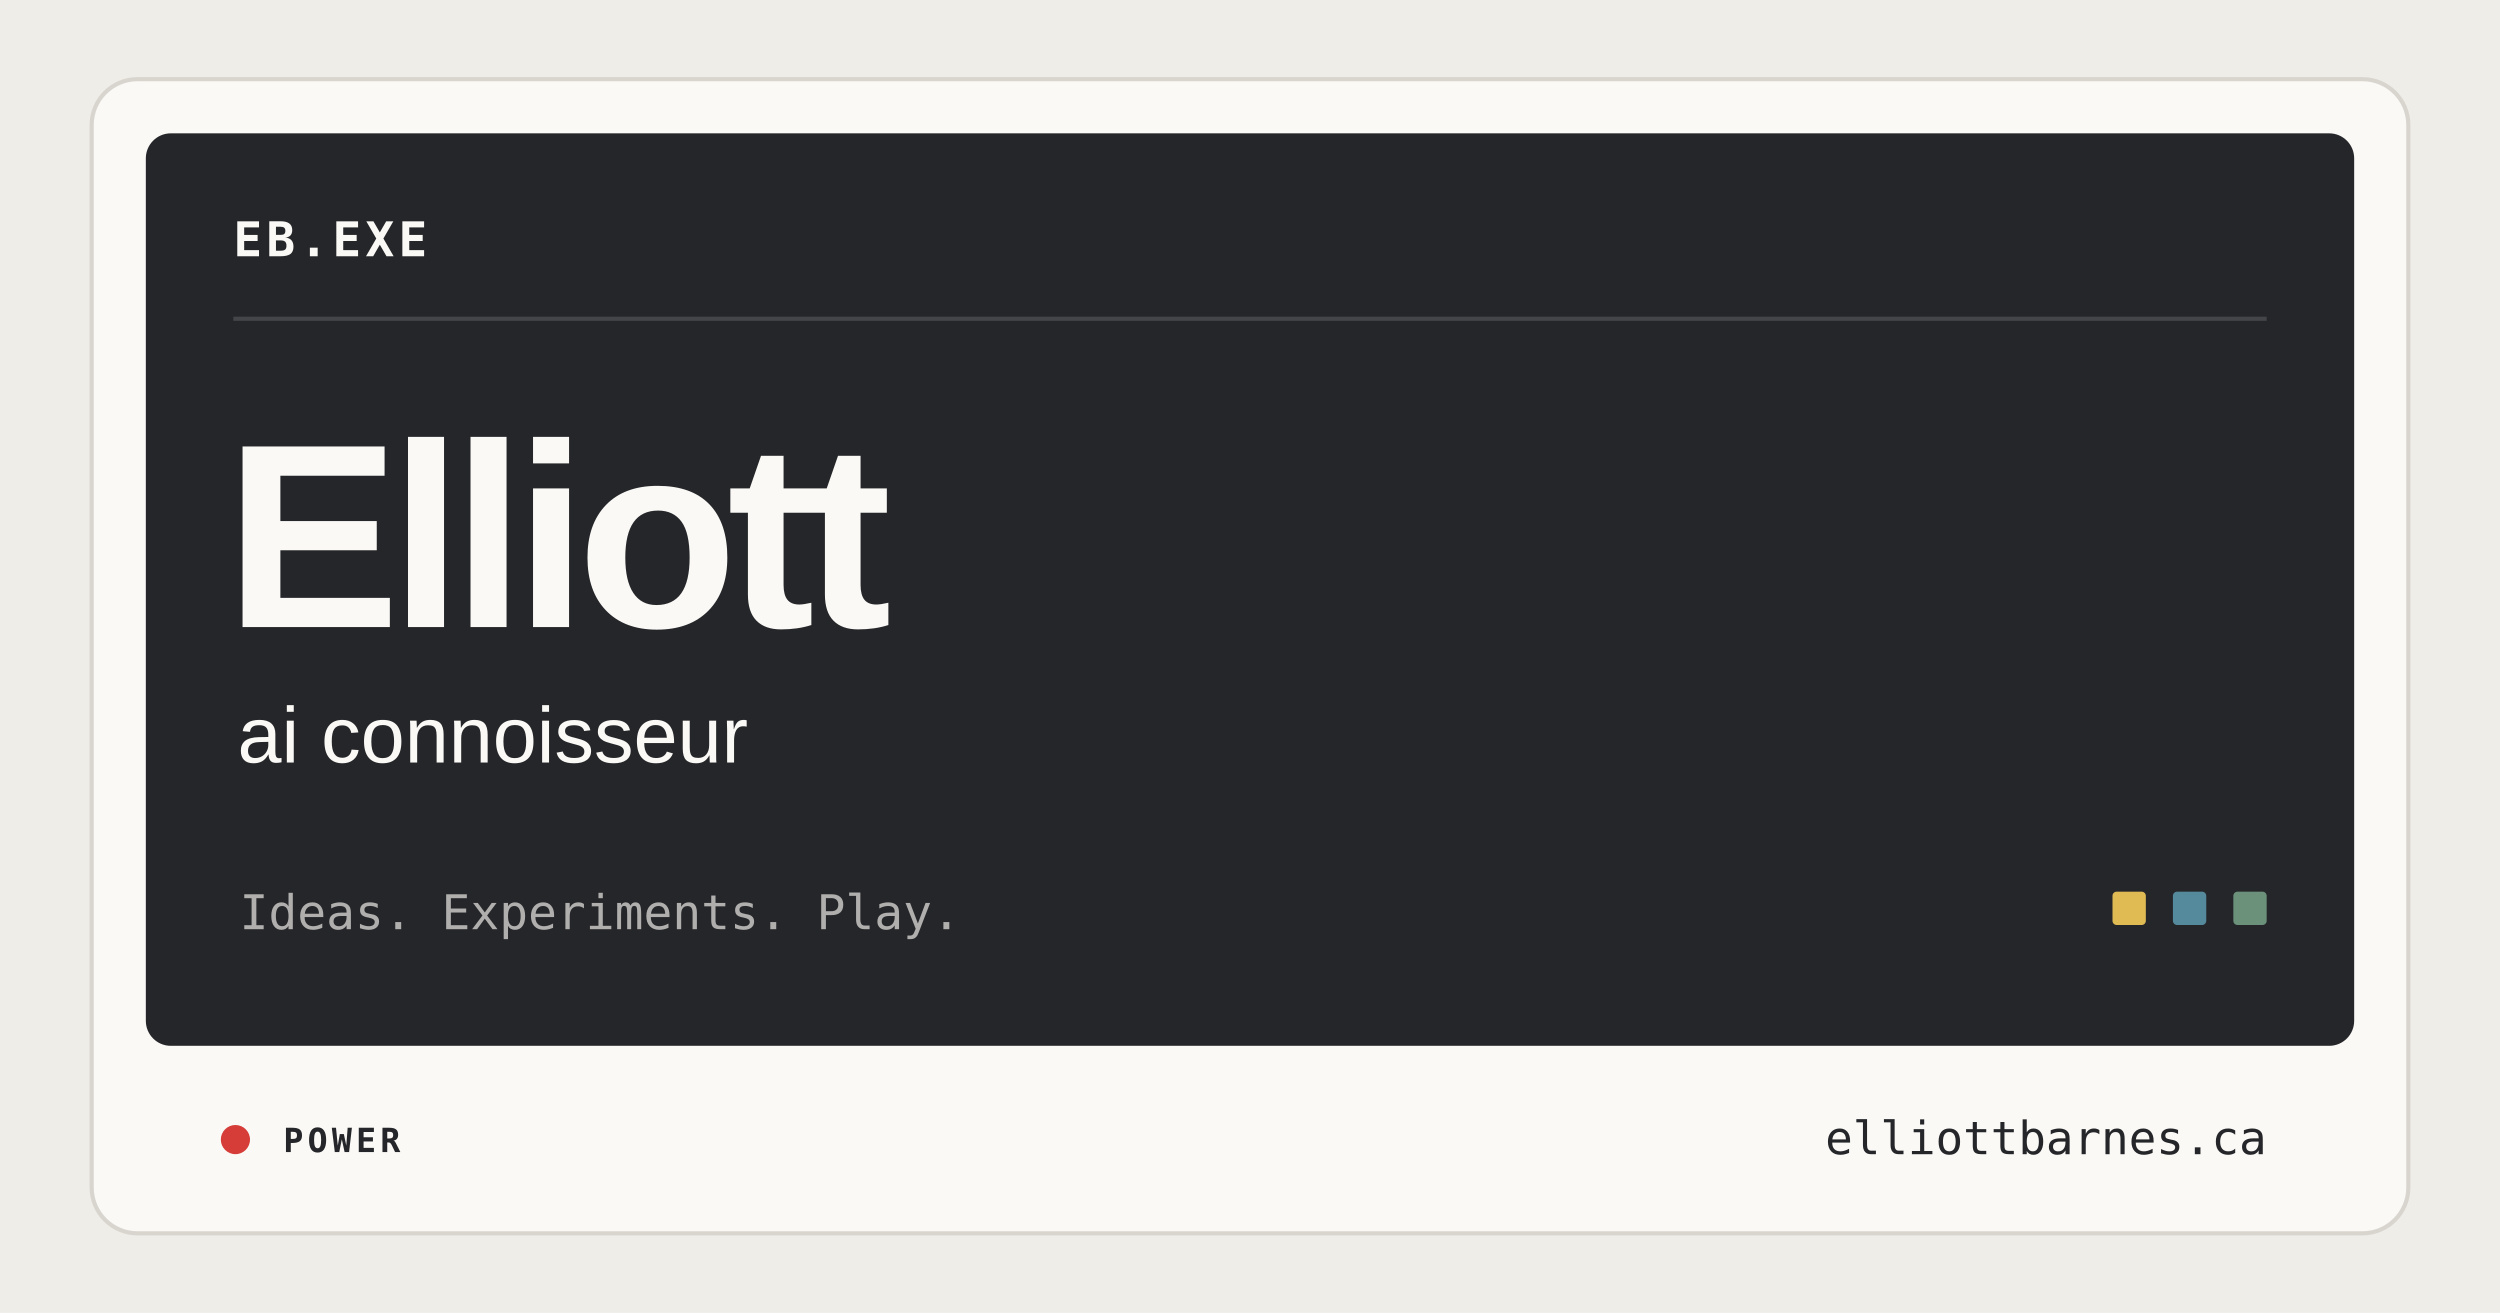
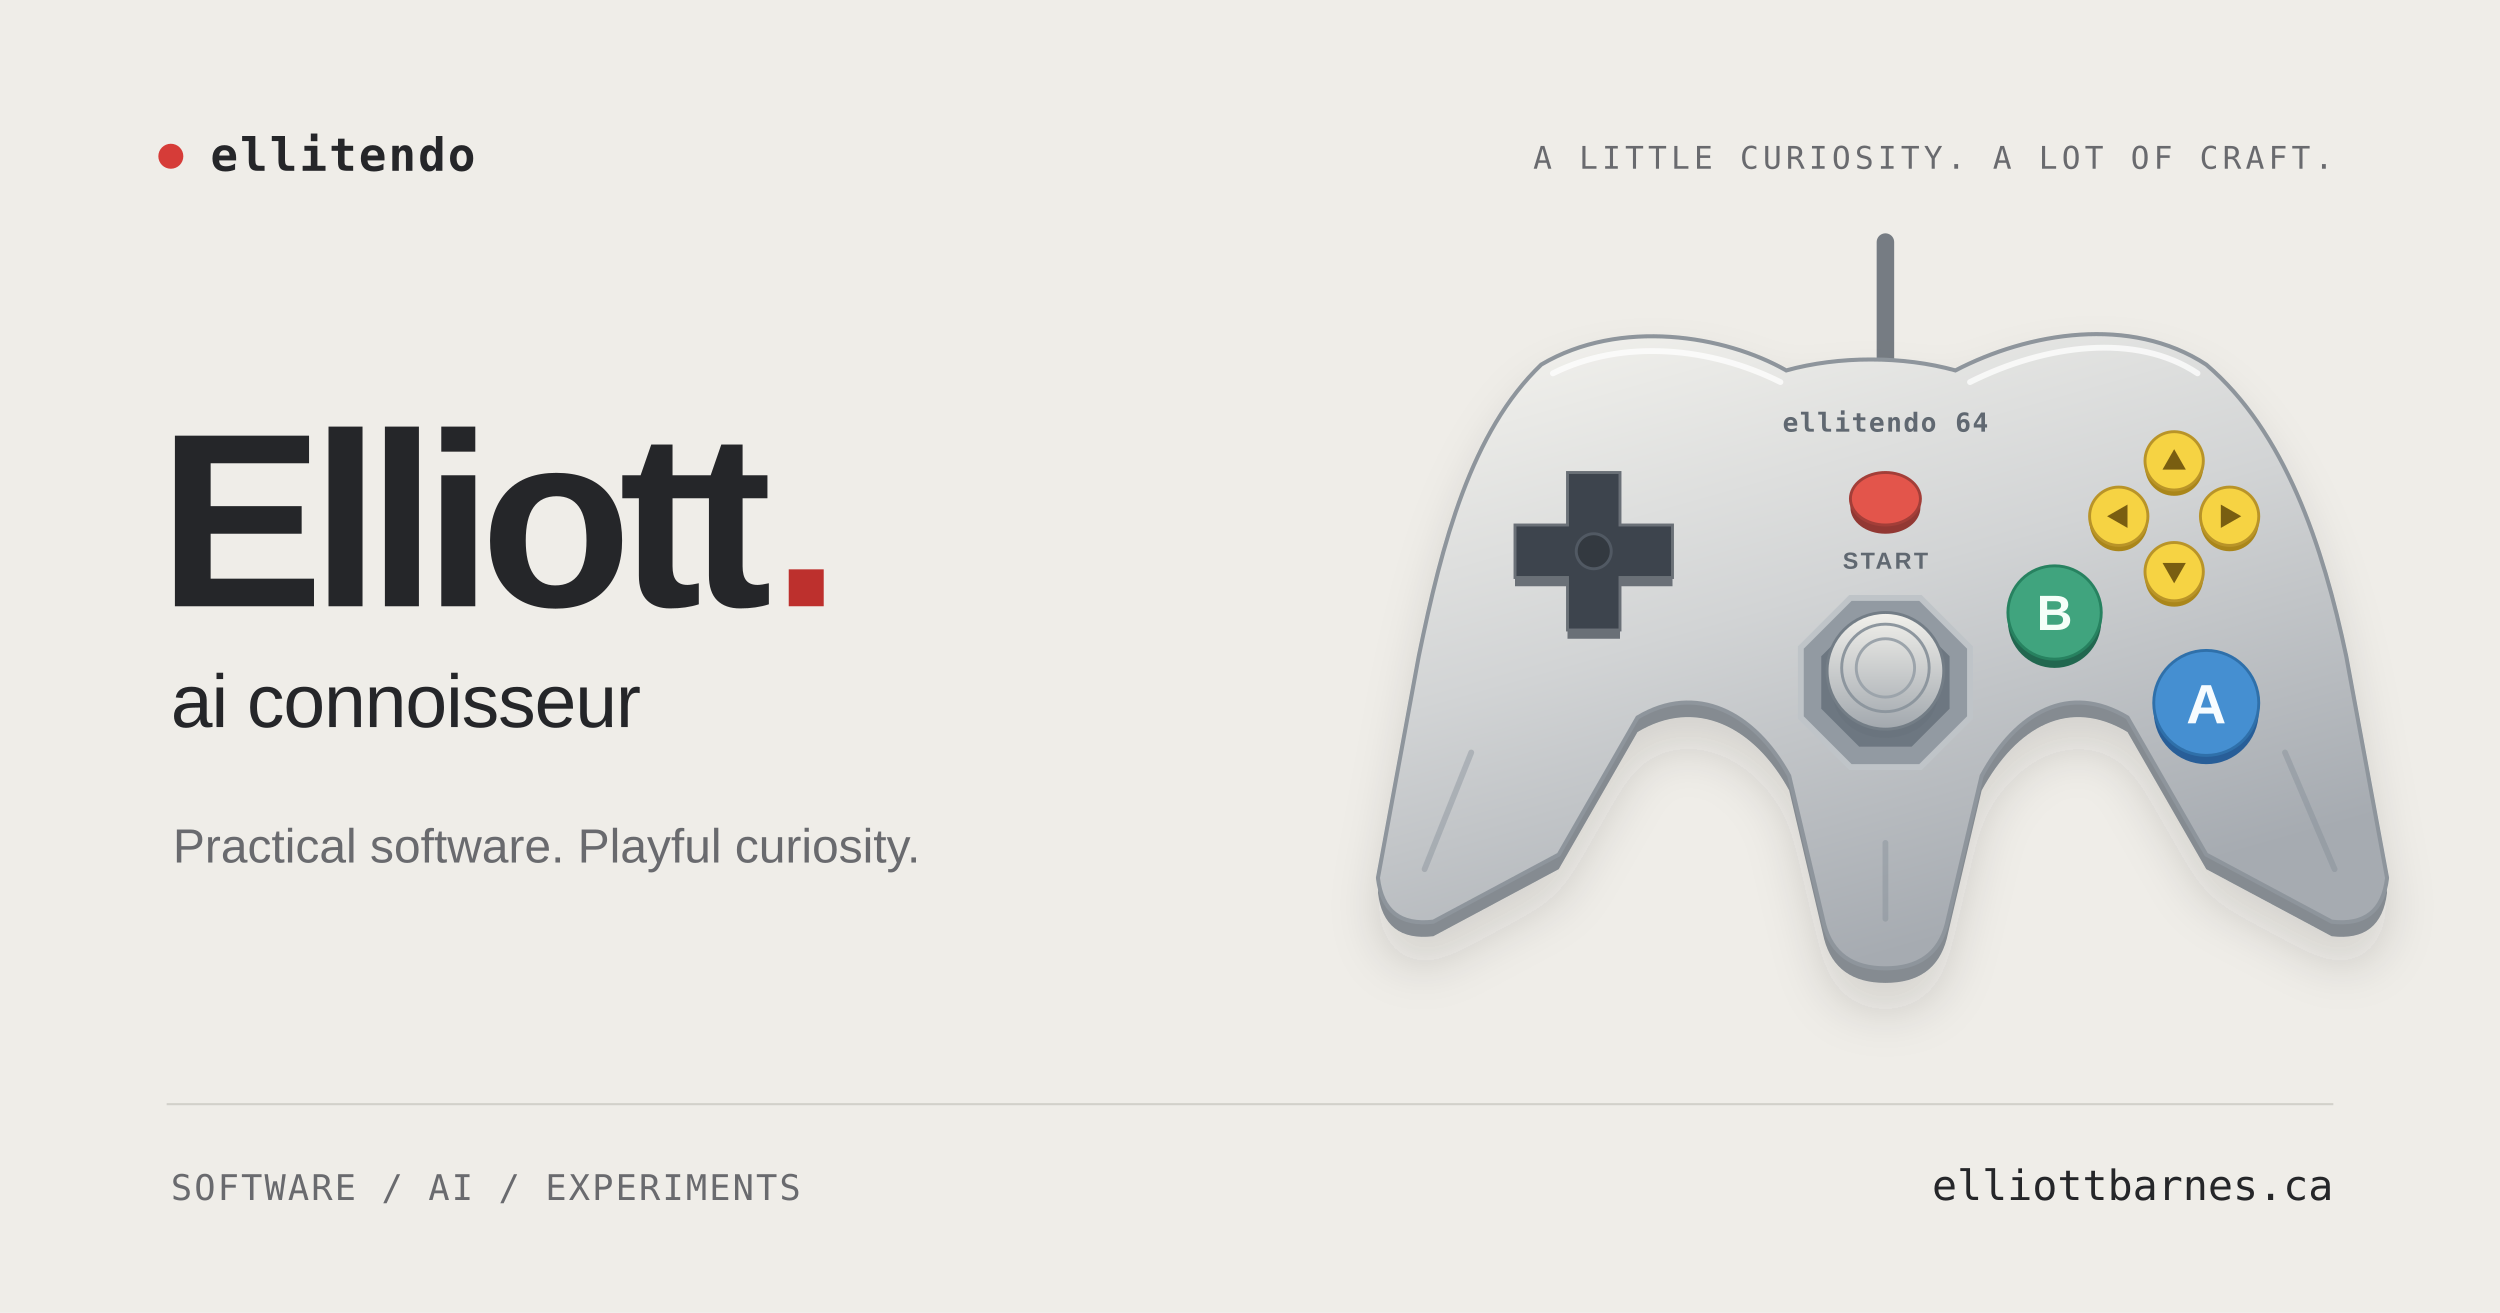
<svg xmlns="http://www.w3.org/2000/svg" width="1200" height="630" viewBox="0 0 1200 630" role="img" aria-labelledby="title desc">
+   <defs>
+     <linearGradient id="shell-color" x1="0" y1="0" x2=".45" y2="1">
+       <stop stop-color="#f5f4ef" />
+       <stop offset=".5" stop-color="#d2d4d5" />
+       <stop offset="1" stop-color="#a6abb1" />
+     </linearGradient>
+     <linearGradient id="stick-color" x1="0" y1="0" x2="0" y2="1">
+       <stop stop-color="#f2f1ec" />
+       <stop offset="1" stop-color="#a2a8ae" />
+     </linearGradient>
+     <filter id="shadow" x="-20%" y="-20%" width="140%" height="160%">
+       <feDropShadow dx="0" dy="10" stdDeviation="8" flood-color="#252629" flood-opacity=".14" />
+     </filter>
+     <path id="controller-shell" d="M77 45C104 29 140 35 161 47C179 42 201 42 219 47C244 34 279 28 305 45C332 68 345 107 353 145L367 221Q365 238 348 236L305 213L278 166C258 154 240 164 228 186L216 237Q212 252 195 252Q178 252 174 237L162 186C150 164 130 154 110 166L83 213L40 236Q23 238 21 221L35 145C43 106 53 68 77 45Z" />
+   </defs>
  <rect width="1200" height="630" fill="#efede8" />
-   <rect x="44" y="38" width="1112" height="554" rx="22" fill="#faf9f6" stroke="#d8d5cf" stroke-width="2" />
-   <rect x="70" y="64" width="1060" height="438" rx="12" fill="#252629" />
-   <text x="112" y="123" fill="#faf9f6" font-family="monospace" font-size="23" font-weight="700" letter-spacing="2">EB.EXE</text>
-   <path d="M112 153h976" stroke="#faf9f6" stroke-opacity=".15" stroke-width="2" />
-   <text x="108" y="301" fill="#faf9f6" font-family="Arial, Helvetica, sans-serif" font-size="126" font-weight="700" letter-spacing="-5">Elliott</text>
-   <text x="114" y="366" fill="#faf9f6" font-family="Arial, Helvetica, sans-serif" font-size="38">ai connoisseur</text>
-   <text x="115" y="446" fill="#faf9f6" fill-opacity=".65" font-family="monospace" font-size="23">Ideas. Experiments. Play.</text>
-   <rect x="1014" y="428" width="16" height="16" rx="2" fill="#e0bb54" />
-   <rect x="1043" y="428" width="16" height="16" rx="2" fill="#558a9c" />
-   <rect x="1072" y="428" width="16" height="16" rx="2" fill="#6b917b" />
-   <circle cx="113" cy="547" r="7" fill="#d63c38" />
-   <text x="136" y="553" fill="#252629" font-family="monospace" font-size="16" font-weight="700" letter-spacing="2">POWER</text>
-   <text x="1088" y="554" text-anchor="end" fill="#252629" font-family="monospace" font-size="22">elliottbarnes.ca</text>
+   <circle cx="82" cy="75" r="6" fill="#d63c38" />
+   <text x="101" y="82" fill="#252629" font-family="monospace" font-size="22" font-weight="700" letter-spacing="1">ellitendo</text>
+   <text x="1120" y="81" text-anchor="end" fill="#696a6e" font-family="monospace" font-size="15" letter-spacing="2">A LITTLE CURIOSITY. A LOT OF CRAFT.</text>
+   <text x="76" y="291" fill="#252629" font-family="Arial, Helvetica, sans-serif" font-size="119" font-weight="700" letter-spacing="-6">Elliott<tspan fill="#bd302d">.</tspan>
+   </text>
+   <text x="82" y="349" fill="#252629" font-family="Arial, Helvetica, sans-serif" font-size="36" letter-spacing="-.5">ai connoisseur</text>
+   <text x="83" y="414" fill="#696a6e" font-family="Arial, Helvetica, sans-serif" font-size="23">Practical software. Playful curiosity.</text>
+   <g transform="translate(632 112) scale(1.4)">
+     <path d="M195 3V48" fill="none" stroke="#767c83" stroke-width="6" stroke-linecap="round" />
+     <g filter="url(#shadow)">
+       <use href="#controller-shell" transform="translate(0 5)" fill="#858b91" />
+       <use href="#controller-shell" fill="url(#shell-color)" stroke="#8e959c" stroke-width="1.4" />
+     </g>
+     <path d="M81 48C105 36 135 39 159 51M224 51C250 38 281 34 302 48" fill="none" stroke="#fff" stroke-opacity=".75" stroke-width="2" stroke-linecap="round" />
+     <path d="M53 178L37 218M332 178L349 218M195 209V235" fill="none" stroke="#818b94" stroke-opacity=".4" stroke-width="2" stroke-linecap="round" />
+     <text x="195" y="68" text-anchor="middle" fill="#606871" font-family="monospace" font-size="9" font-weight="700" letter-spacing=".5">ellitendo 64</text>
+     <path d="M86 82h18v18h18v18h-18v18H86v-18H68v-18h18Z" transform="translate(0 3)" fill="#6a7077" />
+     <path d="M86 82h18v18h18v18h-18v18H86v-18H68v-18h18Z" fill="#3d444d" stroke="#6a7077" stroke-width="1" />
+     <circle cx="95" cy="109" r="6" fill="#333940" stroke="#515963" />
+     <ellipse cx="195" cy="94" rx="12" ry="9" fill="#923833" />
+     <ellipse cx="195" cy="91" rx="12" ry="9" fill="#e3554b" stroke="#a33e38" />
+     <text x="195" y="115" text-anchor="middle" fill="#606871" font-family="Arial, Helvetica, sans-serif" font-size="8" font-weight="700" letter-spacing=".8">START</text>
+     <path d="m183 125 24 0 17 17v24l-17 17h-24l-17-17v-24Z" fill="#929aa2" stroke="#bfc4c8" stroke-width="2" />
+     <path d="m186 132 18 0 13 13v18l-13 13h-18l-13-13v-18Z" fill="#6d7781" />
+     <ellipse cx="195" cy="158" rx="18" ry="15" fill="#6a747e" />
+     <circle cx="195" cy="150" r="20" fill="url(#stick-color)" stroke="#737d86" />
+     <circle cx="195" cy="149" r="15" fill="none" stroke="#8d969e" />
+     <circle cx="195" cy="149" r="10" fill="none" stroke="#9ca4ab" />
+     <g transform="translate(294 97)">
+       <g fill="#aa861a" transform="translate(0 2)">
+         <circle cy="-19" r="10" />
+         <circle cx="-19" r="10" />
+         <circle cx="19" r="10" />
+         <circle cy="19" r="10" />
+       </g>
+       <g fill="#f6d343" stroke="#b99428">
+         <circle cy="-19" r="10" />
+         <circle cx="-19" r="10" />
+         <circle cx="19" r="10" />
+         <circle cy="19" r="10" />
+       </g>
+       <path d="m0-23 4 7h-8Zm-23 23 7-4v8Zm46 0-7 4v-8ZM0 23l-4-7h8Z" fill="#795e11" />
+     </g>
+     <circle cx="253" cy="133" r="16" fill="#21674f" />
+     <circle cx="253" cy="130" r="16" fill="#40a47e" stroke="#278260" />
+     <text x="253" y="136" text-anchor="middle" fill="#f5fff9" font-family="Arial, Helvetica, sans-serif" font-size="17" font-weight="700">B</text>
+     <circle cx="305" cy="164" r="18" fill="#285e98" />
+     <circle cx="305" cy="161" r="18" fill="#458fd1" stroke="#2f70aa" />
+     <text x="305" y="168" text-anchor="middle" fill="#f7fcff" font-family="Arial, Helvetica, sans-serif" font-size="19" font-weight="700">A</text>
+   </g>
+   <path d="M80 530h1040" stroke="#d2d0ca" />
+   <text x="82" y="576" fill="#696a6e" font-family="monospace" font-size="17" letter-spacing="1">SOFTWARE / AI / EXPERIMENTS</text>
+   <text x="1120" y="576" text-anchor="end" fill="#252629" font-family="monospace" font-size="20">elliottbarnes.ca</text>
</svg>
